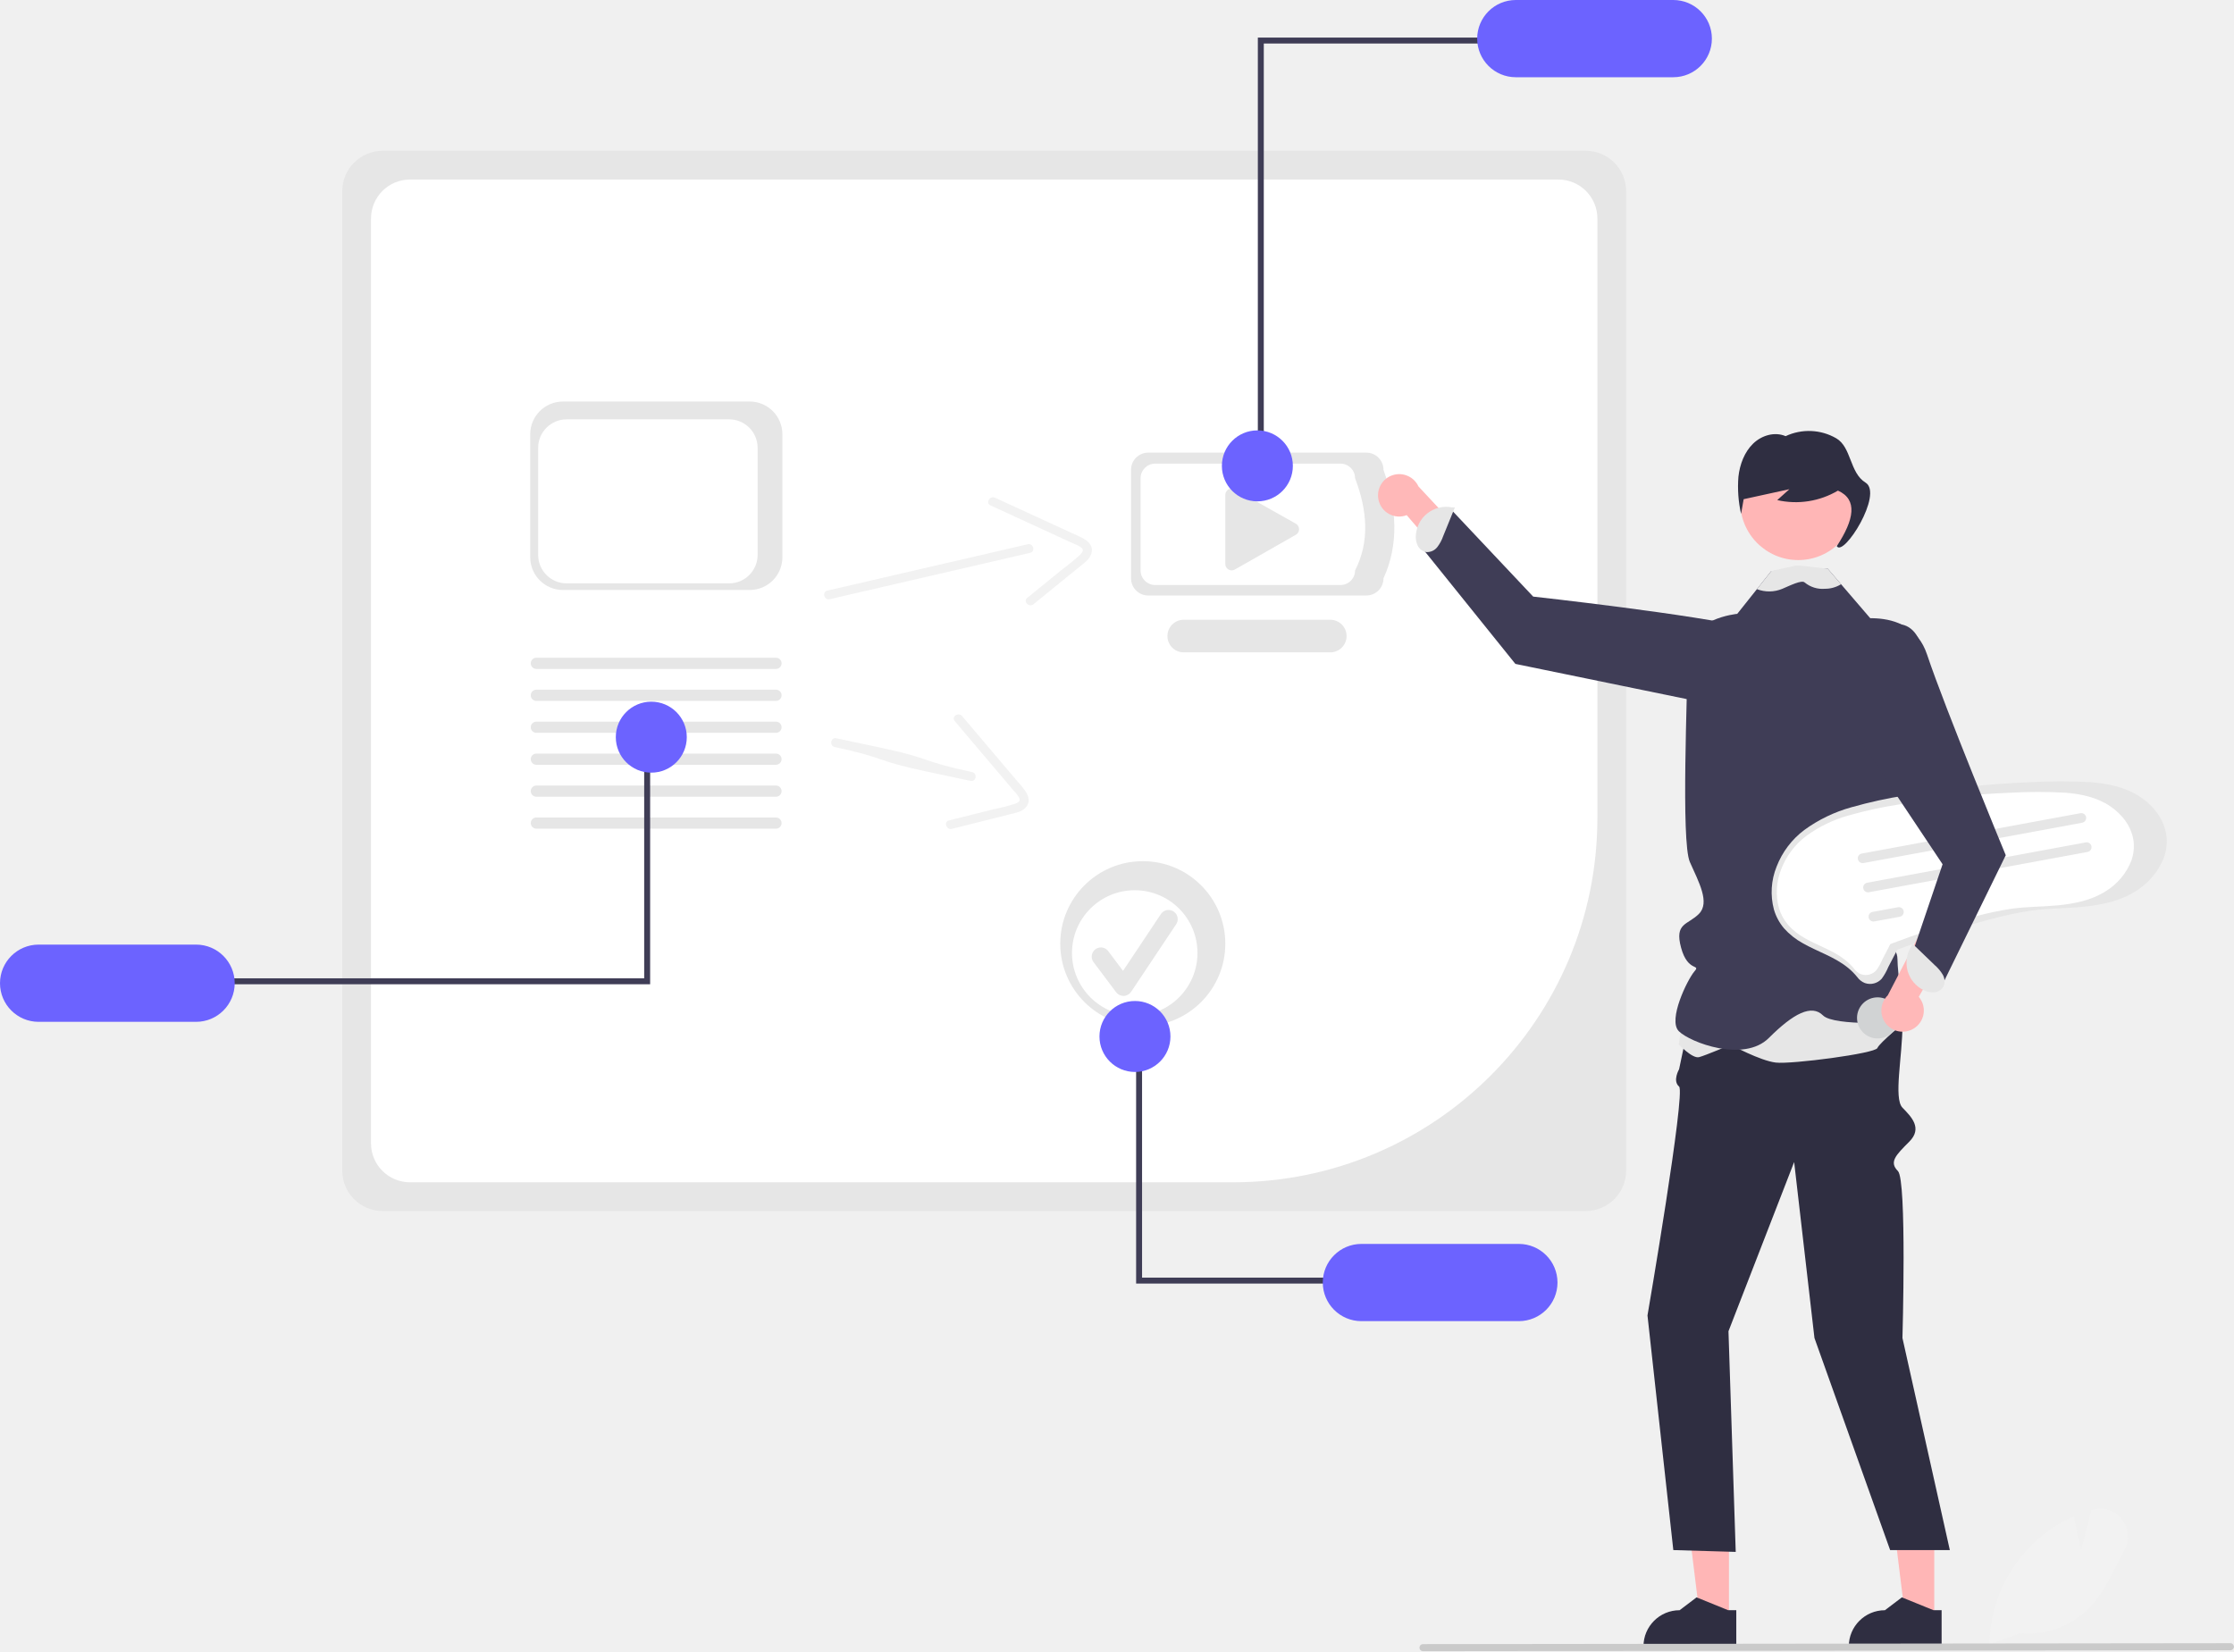
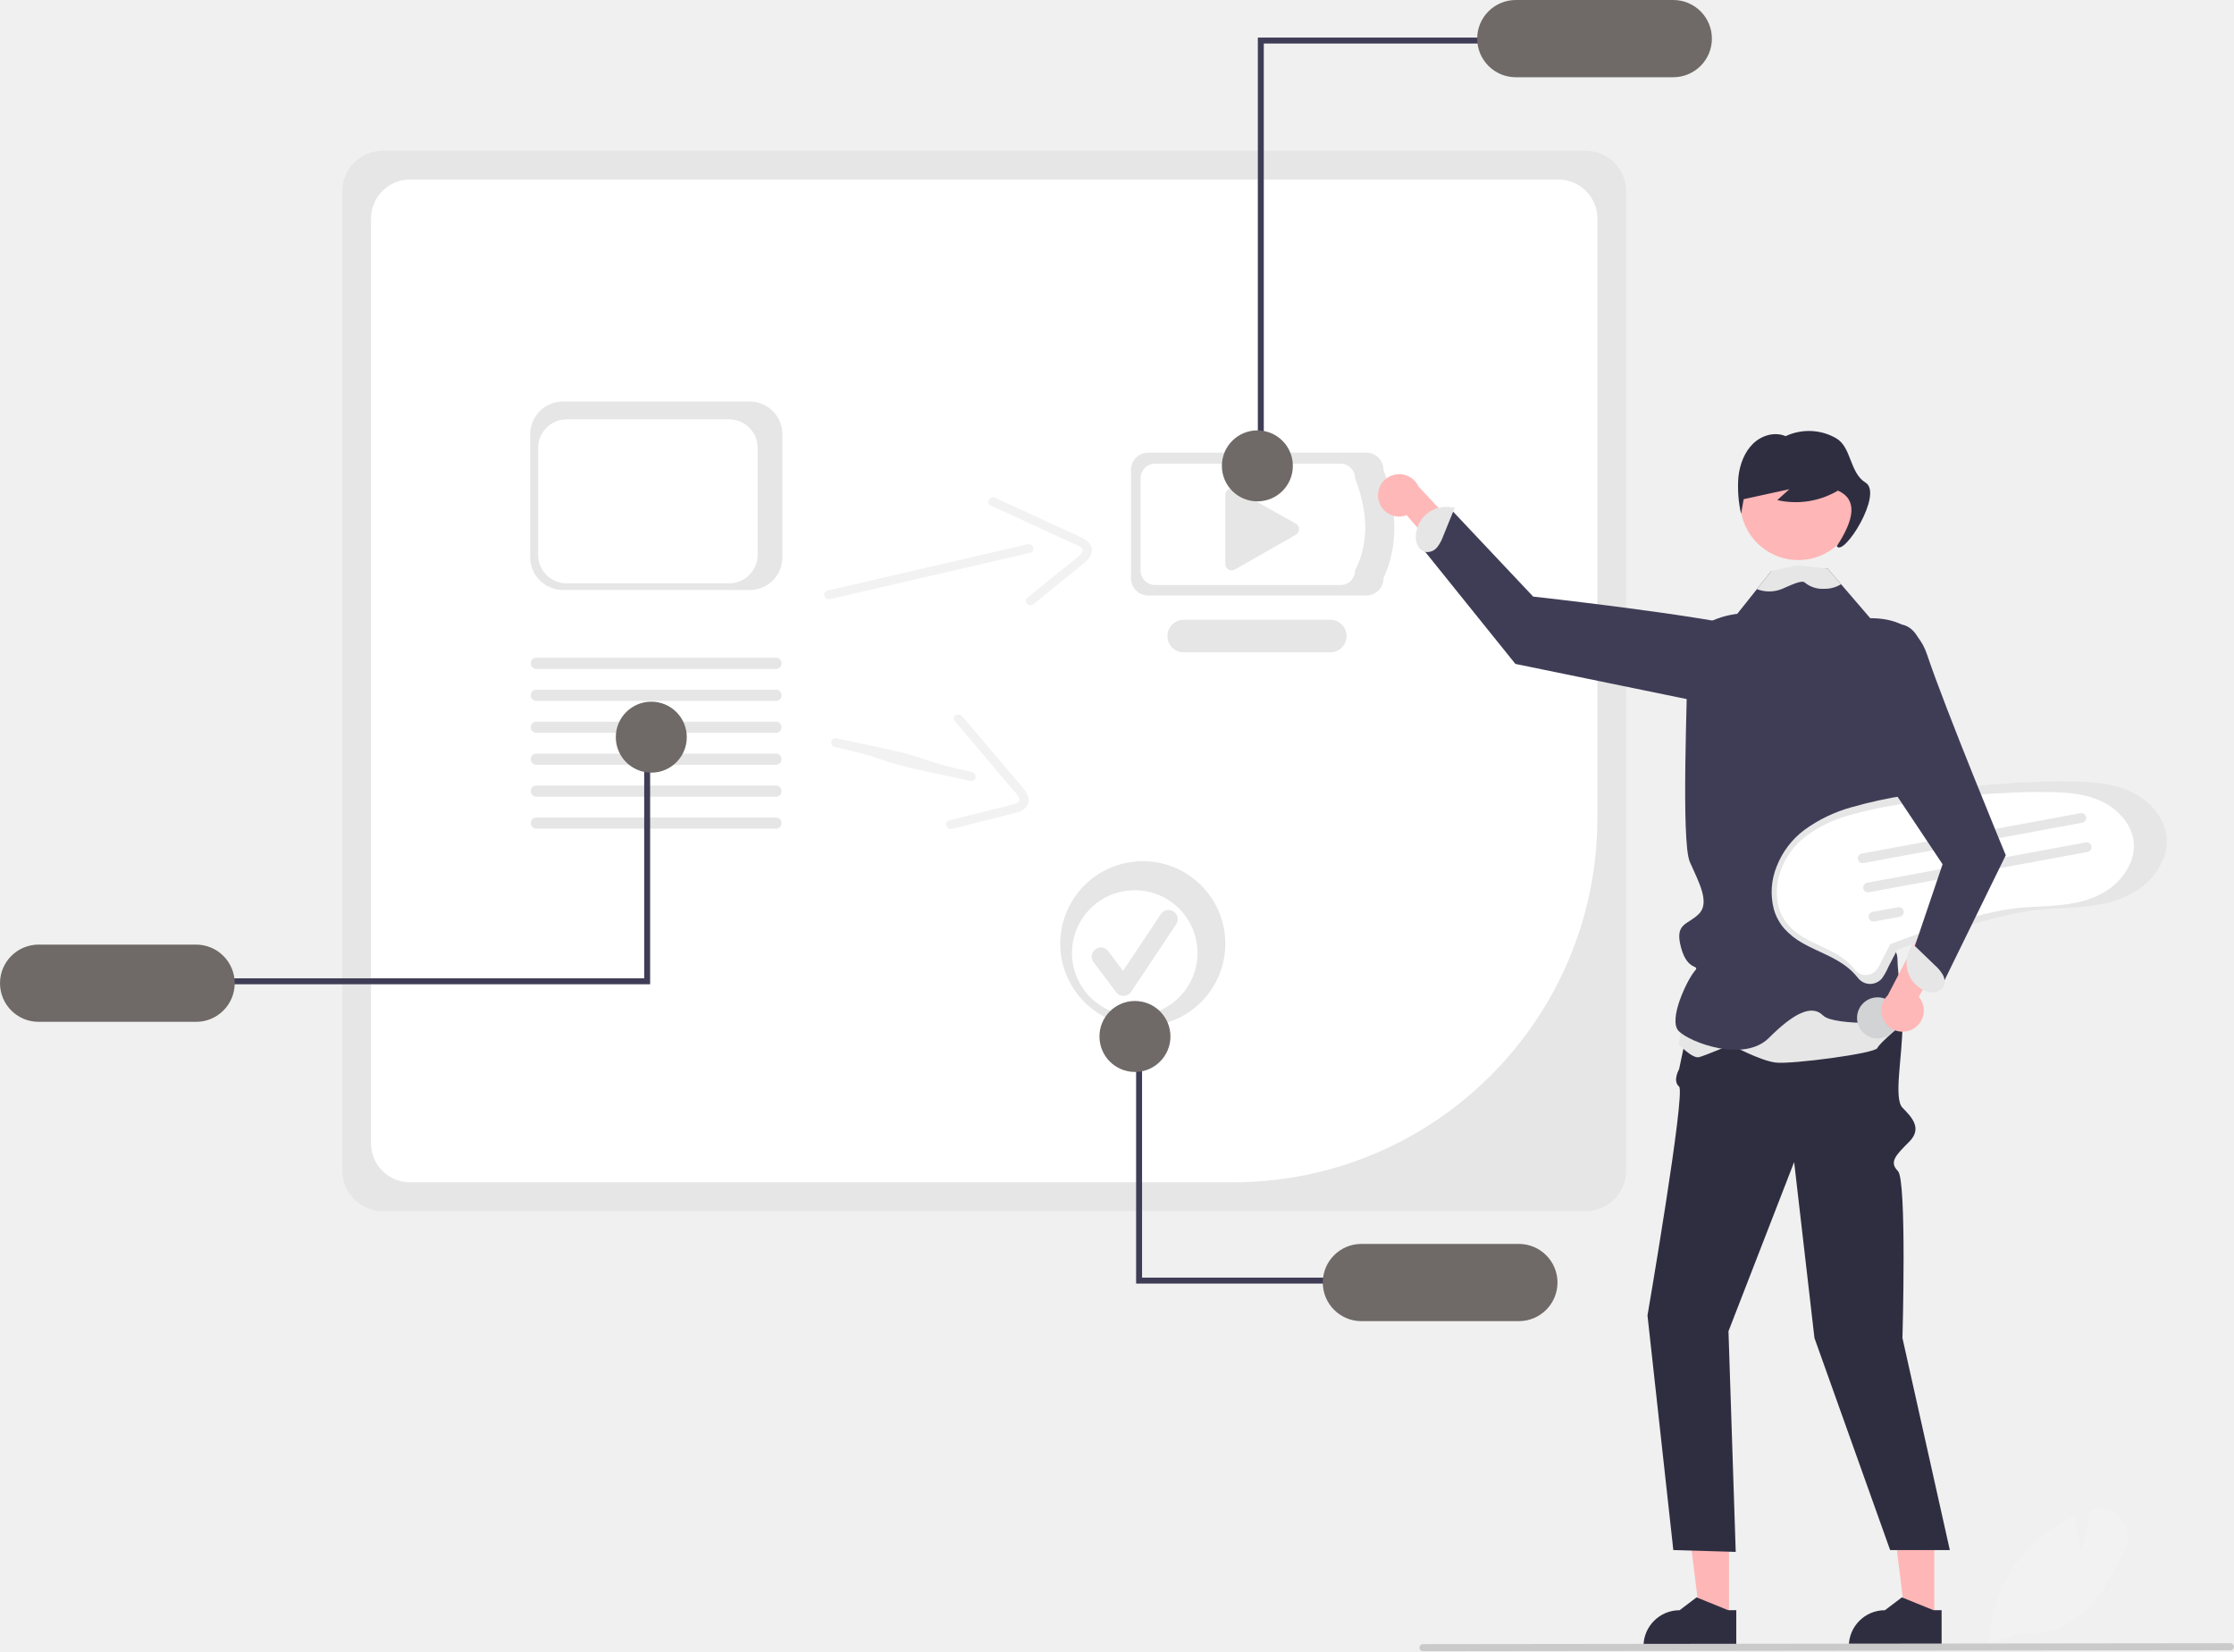
<svg xmlns="http://www.w3.org/2000/svg" data-name="Layer 1" width="751.951" height="555.868" viewBox="0 0 751.951 555.868">
  <path d="M757.765,579.763H352.83a13.625,13.625,0,0,1-13.609-13.609V236.431a13.625,13.625,0,0,1,13.609-13.609H757.765a13.625,13.625,0,0,1,13.609,13.609V566.154A13.625,13.625,0,0,1,757.765,579.763Z" transform="translate(-224.0247 -172.0659)" fill="#e6e6e6" />
  <path d="M362.011,232.509a13.124,13.124,0,0,0-13.109,13.109V556.975a13.124,13.124,0,0,0,13.109,13.108H639.174a122.66,122.66,0,0,0,122.521-122.521V245.618a13.124,13.124,0,0,0-13.109-13.109Z" transform="translate(-224.0247 -172.0659)" fill="#fff" />
  <path d="M683.925,372.54H610.5a5.782,5.782,0,0,1-5.776-5.776V330.219a5.782,5.782,0,0,1,5.776-5.776h73.424a5.782,5.782,0,0,1,5.776,5.776c4.543,12.932,5.189,25.221,0,36.545A5.782,5.782,0,0,1,683.925,372.54Z" transform="translate(-224.0247 -172.0659)" fill="#e6e6e6" />
  <path d="M675.226,369.008H612.845a4.913,4.913,0,0,1-4.907-4.907V333.052a4.913,4.913,0,0,1,4.907-4.907h62.382a4.913,4.913,0,0,1,4.907,4.907c4.21,11.058,4.887,21.521,0,31.049A4.913,4.913,0,0,1,675.226,369.008Z" transform="translate(-224.0247 -172.0659)" fill="#fff" />
  <path d="M671.862,391.683H622.4a5.488,5.488,0,0,1-.02-10.975h49.482a5.488,5.488,0,0,1,0,10.975Z" transform="translate(-224.0247 -172.0659)" fill="#e6e6e6" />
  <path d="M638.606,336.528a2.153,2.153,0,0,0-2.146,2.149v23.261a2.145,2.145,0,0,0,3.208,1.864l20.531-11.707a2.144,2.144,0,0,0-.01-3.733l-20.53-11.555A2.142,2.142,0,0,0,638.606,336.528Z" transform="translate(-224.0247 -172.0659)" fill="#e6e6e6" />
  <path d="M938.139,683.43a9.168,9.168,0,0,0-9.789-3.129l-.384.114-3.447,13.459c-.516-2.006-1.622-6.534-2.318-10.966l-.06-.366-.342.15a46.75,46.75,0,0,0-10.084,6.078A48.361,48.361,0,0,0,893.631,725.188l-.006.258-.006.162.456-.162,9.795-3.501a29.241,29.241,0,0,0,23.578-8.792c3.958-4.174,6.672-9.543,9.297-14.738.769-1.513,1.555-3.075,2.36-4.576A9.319,9.319,0,0,0,938.139,683.43Z" transform="translate(-224.0247 -172.0659)" fill="#f2f2f2" />
  <path d="M687.995,340.212a7.098,7.098,0,0,0,9.517,5.28l29.275,34.056,3.706-12.572-29.023-31.157a7.136,7.136,0,0,0-13.474,4.393Z" transform="translate(-224.0247 -172.0659)" fill="#ffb8b8" />
  <polygon points="581.955 545.239 572.267 545.239 567.658 507.87 581.957 507.87 581.955 545.239" fill="#ffb6b6" />
  <path d="M805.721,714.141l-10.344-4.207-.296-.122-5.711,4.329a12.161,12.161,0,0,0-12.159,12.159v.395h31.237V714.141Z" transform="translate(-224.0247 -172.0659)" fill="#2f2e41" />
  <polygon points="651.067 545.239 641.379 545.239 636.77 507.87 651.069 507.87 651.067 545.239" fill="#ffb6b6" />
  <path d="M874.833,714.141l-10.344-4.207-.296-.122-5.711,4.329a12.161,12.161,0,0,0-12.159,12.159v.395h31.237V714.141Z" transform="translate(-224.0247 -172.0659)" fill="#2f2e41" />
  <path d="M852.226,494.155s12.152,12.642,12.152,23.029-3.038,24.65,0,27.772,6.835,6.919,2.278,11.476-6.835,6.835-3.797,9.873,1.519,56.201,1.519,56.201L880.327,693.897H860.234l-25.475-71.391-6.835-59.239-22.105,56.96,2.441,74.282-21.006-.613-8.695-78.985s12.911-75.134,10.633-77.06,0-5.813,0-5.813l6.076-28.77Z" transform="translate(-224.0247 -172.0659)" fill="#2f2e41" />
  <path d="M828.435,404.522s4.132-16.282-14.904-20.95-73.449-10.665-73.449-10.665l-27.499-29.18-9.318,13.532,30.827,38.308,73.043,15.003Z" transform="translate(-224.0247 -172.0659)" fill="#3f3d56" />
  <path d="M707.794,356.262a12.889,12.889,0,0,0,1.979-3.665l3.944-9.69-1.024-.043a10.23,10.23,0,0,0-12.095,9.316,6.661,6.661,0,0,0,.644,3.621,3.947,3.947,0,0,0,2.891,2.12A4.364,4.364,0,0,0,707.794,356.262Z" transform="translate(-224.0247 -172.0659)" fill="#e6e6e6" />
  <path d="M791.388,507.149l-2.278,16.516s4.557,4.894,6.835,4.282,10.633-4.173,10.633-4.173,9.873,5.396,15.189,6.008,33.417-3.059,34.176-4.894,9.587-9.019,9.587-9.019l-3.511-20.955Z" transform="translate(-224.0247 -172.0659)" fill="#e6e6e6" />
  <path d="M865.383,449.369s-1.929,15.926-.41,17.392c1.519,1.458-1.519,10.686-4.557,16.762s2.278,6.835,2.278,11.392,2.278,21.265,2.278,21.265-23.544,1.519-27.341-2.278-9.873-.759-18.227,7.595-26.498,1.519-30.295-2.278,2.954-17.468,5.233-20.118-2.195.418-4.473-7.982,2.195-7.595,5.992-11.392,0-10.633-3.038-17.468-.759-57.72-.759-69.871,16.708-13.671,16.708-13.671l6.615-8.316,4.861-6.114,9.524-.38.251-.008,9.212-.372,4.473,5.21,9.873,11.498,11.392,2.278c9.114,3.038,6.835,22.025,6.835,22.025Z" transform="translate(-224.0247 -172.0659)" fill="#3f3d56" />
  <circle cx="605.277" cy="169.023" r="19.522" fill="#ffb6b6" />
  <path d="M851.938,334.521c-5.37-3.293-4.682-11.903-9.855-14.91a18.424,18.424,0,0,0-17.032-.715c-3.644-1.559-8.01-.315-10.925,2.5s-4.493,6.968-4.959,11.145a41.705,41.705,0,0,0,.894,12.526q.434-2.475.869-4.949l15.39-3.364q-2.044,1.836-4.087,3.672a27.956,27.956,0,0,0,20.437-3.196c6.7,3.004,5.486,9.749-.396,18.701C844.551,359.729,858.056,338.274,851.938,334.521Z" transform="translate(-224.0247 -172.0659)" fill="#2f2e41" />
  <path d="M843.708,368.736a1.542,1.542,0,0,1-.137.099,10.227,10.227,0,0,1-5.324,1.443,9.414,9.414,0,0,1-6.782-2.127c-.995-.942-4.952,1.048-7.549,2.149a11.46,11.46,0,0,1-8.529.099l4.861-6.114,8.011-1.776h2l8.976,1.017Z" transform="translate(-224.0247 -172.0659)" fill="#e6e6e6" />
  <path d="M974.791,727.627l-271.75.307a1.191,1.191,0,1,1-.012-2.381h.012l271.75-.307a1.191,1.191,0,0,1,0,2.381Z" transform="translate(-224.0247 -172.0659)" fill="#cacaca" />
  <polygon points="425.383 155.694 423.383 155.694 423.383 12.651 502.04 12.651 502.04 14.651 425.383 14.651 425.383 155.694" fill="#3f3d56" />
-   <path d="M787.237,172.066h-53a13,13,0,1,0,0,26h53a13,13,0,0,0,0-26Z" transform="translate(-224.0247 -172.0659)" fill="#6c63ff" />
-   <circle cx="423.223" cy="156.834" r="11.946" fill="#6c63ff" />
+   <path d="M787.237,172.066h-53a13,13,0,1,0,0,26h53a13,13,0,0,0,0-26Z" transform="translate(-224.0247 -172.0659)" fill="#6f6a67" />
+   <circle cx="423.223" cy="156.834" r="11.946" fill="#6f6a67" />
  <path d="M503.297,373.788,555.703,361.661l15.042-3.481c1.882-.435,1.1-3.332-.782-2.897l-52.406,12.127-15.043,3.481c-1.882.435-1.1,3.332.782,2.897Z" transform="translate(-224.0247 -172.0659)" fill="#f2f2f2" />
  <path d="M557.413,342.206l28.055,12.905a9.289,9.289,0,0,1,2.655,1.437c.774.758.211,1.488-.421,2.149a63.263,63.263,0,0,1-5.971,4.929l-11.952,9.717c-1.5,1.22.617,3.348,2.103,2.14l10.41-8.463,5.205-4.232c1.475-1.199,3.27-2.422,3.862-4.332,1.245-4.013-3.668-5.608-6.399-6.864l-12.217-5.62L558.94,339.623c-1.74-.8-3.281,1.776-1.528,2.583Z" transform="translate(-224.0247 -172.0659)" fill="#f2f2f2" />
  <path d="M944.566,440.449c-4.998-3.389-11.07-4.648-17.005-5.075a182.41,182.41,0,0,0-20.252.024q-10.51.416-20.977,1.521-10.452,1.106-20.817,2.899a153.828,153.828,0,0,0-18.331,4.012,49.195,49.195,0,0,0-15.852,7.655,28.072,28.072,0,0,0-9.315,12.325,22.891,22.891,0,0,0-.899,14.456,17.234,17.234,0,0,0,3.408,6.331,23.744,23.744,0,0,0,6.348,5.026c4.958,2.831,10.576,4.533,15.06,8.158a21.29,21.29,0,0,1,3.215,3.197,5.835,5.835,0,0,0,2.583,2.032,5.275,5.275,0,0,0,5.668-1.459,19.189,19.189,0,0,0,2.231-3.966l2.366-4.564a6.382,6.382,0,0,1,.591-1.141c.177-.211-.14.004-.079-.051.033-.031.102-.03.14-.054a3.427,3.427,0,0,1,.611-.234q3.282-1.251,6.594-2.425c8.149-2.904,16.397-5.581,24.774-7.75a119.875,119.875,0,0,1,13.096-2.74c5.716-.814,11.518-.72,17.26-1.276,6.182-.599,12.56-1.85,17.862-5.254a23.193,23.193,0,0,0,9.602-11.493,16.08,16.08,0,0,0,.801-7.116C952.56,448.052,949.01,443.462,944.566,440.449Z" transform="translate(-224.0247 -172.0659)" fill="#e6e6e6" />
  <path d="M934.337,443.503c-4.517-3.062-10.004-4.2-15.367-4.586a164.839,164.839,0,0,0-18.301.022q-9.497.376-18.956,1.374-9.445 1-18.811,2.62a139.01,139.01,0,0,0-16.565,3.626A44.456,44.456,0,0,0,832.011,453.476a25.368,25.368,0,0,0-8.418,11.138,20.686,20.686,0,0,0-.813,13.063,15.574,15.574,0,0,0,3.079,5.721,21.457,21.457,0,0,0,5.737,4.542c4.48,2.558,9.557,4.097,13.609,7.372a19.239,19.239,0,0,1,2.906,2.889,5.273,5.273,0,0,0,2.334,1.836,4.767,4.767,0,0,0,5.122-1.319,17.341,17.341,0,0,0,2.016-3.584l2.138-4.124a5.767,5.767,0,0,1,.534-1.031c.16-.191-.126.004-.072-.046.03-.028.092-.027.126-.049a3.097,3.097,0,0,1,.552-.212q2.966-1.131,5.959-2.191c7.364-2.625,14.817-5.044,22.388-7.003a108.324,108.324,0,0,1,11.835-2.476c5.165-.736,10.409-.65,15.597-1.153,5.586-.541,11.351-1.672,16.141-4.748a20.959,20.959,0,0,0,8.677-10.386,14.531,14.531,0,0,0,.724-6.43C941.561,450.373,938.352,446.226,934.337,443.503Z" transform="translate(-224.0247 -172.0659)" fill="#fff" />
  <path d="M924.877,449.033,851.276,462.607a1.628,1.628,0,1,1-.6-3.201l.01-.002,73.601-13.575a1.628,1.628,0,1,1,.591,3.203Z" transform="translate(-224.0247 -172.0659)" fill="#e6e6e6" />
  <path d="M926.69,458.862,853.089,472.437a1.628,1.628,0,1,1-.6-3.201l.01-.002,73.601-13.575a1.628,1.628,0,1,1,.591,3.203Z" transform="translate(-224.0247 -172.0659)" fill="#e6e6e6" />
  <path d="M863.479,480.684l-8.577,1.582a1.628,1.628,0,0,1-.591-3.203l8.577-1.582a1.628,1.628,0,0,1,.591,3.203Z" transform="translate(-224.0247 -172.0659)" fill="#e6e6e6" />
  <circle cx="856.01" cy="514.742" r="6.921" transform="translate(-303.1895 -8.26639) rotate(-10.45006)" fill="#d1d3d4" />
  <path d="M476.366,370.688H413.5a11.021,11.021,0,0,1-11.008-11.008V318.248a11.021,11.021,0,0,1,11.008-11.008h62.866A11.021,11.021,0,0,1,487.374,318.248v41.433A11.021,11.021,0,0,1,476.366,370.688Z" transform="translate(-224.0247 -172.0659)" fill="#e6e6e6" />
  <path d="M469.457,368.456H414.744a9.592,9.592,0,0,1-9.58-9.58V322.817a9.592,9.592,0,0,1,9.58-9.58h54.713a9.592,9.592,0,0,1,9.58,9.58V358.876A9.592,9.592,0,0,1,469.457,368.456Z" transform="translate(-224.0247 -172.0659)" fill="#fff" />
  <path d="M485.221,408.017H404.555a1.882,1.882,0,0,1,0-3.764h80.666a1.882,1.882,0,0,1,0,3.764Z" transform="translate(-224.0247 -172.0659)" fill="#e6e6e6" />
  <path d="M485.221,397.261H404.555a1.882,1.882,0,0,1,0-3.764h80.666a1.882,1.882,0,0,1,0,3.764Z" transform="translate(-224.0247 -172.0659)" fill="#e6e6e6" />
  <path d="M485.221,418.772H404.555a1.882,1.882,0,1,1,0-3.764h80.666a1.882,1.882,0,1,1,0,3.764Z" transform="translate(-224.0247 -172.0659)" fill="#e6e6e6" />
  <path d="M485.221,429.527H404.555a1.882,1.882,0,1,1,0-3.764h80.666a1.882,1.882,0,1,1,0,3.764Z" transform="translate(-224.0247 -172.0659)" fill="#e6e6e6" />
  <path d="M485.221,440.283H404.555a1.882,1.882,0,1,1,0-3.764h80.666a1.882,1.882,0,1,1,0,3.764Z" transform="translate(-224.0247 -172.0659)" fill="#e6e6e6" />
  <path d="M485.221,451.038H404.555a1.882,1.882,0,0,1,0-3.764h80.666a1.882,1.882,0,0,1,0,3.764Z" transform="translate(-224.0247 -172.0659)" fill="#e6e6e6" />
  <polygon points="216.83 254.306 218.83 254.306 218.83 331.349 74.173 331.349 74.173 329.349 216.83 329.349 216.83 254.306" fill="#3f3d56" />
-   <path d="M237.025,516.066h53a13,13,0,0,0,0-26h-53a13,13,0,0,0,0,26Z" transform="translate(-224.0247 -172.0659)" fill="#6c63ff" />
-   <circle cx="219.223" cy="248.166" r="11.946" fill="#6c63ff" />
+   <path d="M237.025,516.066h53a13,13,0,0,0,0-26h-53a13,13,0,0,0,0,26Z" transform="translate(-224.0247 -172.0659)" fill="#6f6a67" />
+   <circle cx="219.223" cy="248.166" r="11.946" fill="#6f6a67" />
  <path d="M504.992,423.551c17.539,3.728,13.077,4.455,30.616,8.183l15.103,3.21c1.889.402,2.406-2.554.516-2.956-17.539-3.728-13.077-4.455-30.616-8.183l-15.103-3.21c-1.889-.402-2.407,2.554-.516,2.956Z" transform="translate(-224.0247 -172.0659)" fill="#f2f2f2" />
  <path d="M545.388,414.829l19.961,23.563a9.288,9.288,0,0,1,1.798,2.425c.381,1.015-.439,1.437-1.291,1.769A63.258,63.258,0,0,1,558.36,444.525l-14.941,3.748c-1.876.471-.858,3.295,1,2.829l13.013-3.265,6.507-1.632c1.843-.462,3.987-.812,5.332-2.292,2.826-3.109-.951-6.633-2.894-8.927L557.685,424.726l-9.819-11.591c-1.238-1.461-3.724.222-2.477,1.694Z" transform="translate(-224.0247 -172.0659)" fill="#f2f2f2" />
  <circle cx="384.653" cy="317.695" r="27.78" fill="#e6e6e6" />
  <circle cx="381.945" cy="320.814" r="21.119" fill="#fff" />
  <path d="M602.18,507.338a3.089,3.089,0,0,1-2.472-1.236l-7.579-10.105a3.09,3.09,0,1,1,4.942-3.71l.002.003,4.958,6.611,12.735-19.102a3.09,3.09,0,1,1,5.142,3.428l-15.158,22.736a3.091,3.091,0,0,1-2.485,1.375C602.237,507.338,602.209,507.338,602.18,507.338Z" transform="translate(-224.0247 -172.0659)" fill="#e6e6e6" />
  <path d="M868.075,518.379a7.098,7.098,0,0,0,1.794-10.734l22.306-38.978-13.088.711L859.429,507.149a7.136,7.136,0,0,0,8.646,11.23Z" transform="translate(-224.0247 -172.0659)" fill="#ffb8b8" />
  <path d="M842.951,381.753s23.624-7.595,29.7,10.633,26.501,67.593,26.501,67.593l-21.944,44.809-9.873-10.633,10.552-31.138-30.379-45.568Z" transform="translate(-224.0247 -172.0659)" fill="#3f3d56" />
  <path d="M877.961,500.212a12.89,12.89,0,0,0-2.671-3.196l-7.538-7.255-.419.935a10.23,10.23,0,0,0,4.168,14.687,6.661,6.661,0,0,0,3.602.744,3.946,3.946,0,0,0,3.041-1.899A4.364,4.364,0,0,0,877.961,500.212Z" transform="translate(-224.0247 -172.0659)" fill="#e6e6e6" />
  <polygon points="384.412 355.068 382.412 355.068 382.412 432.111 450.069 432.111 450.069 430.111 384.412 430.111 384.412 355.068" fill="#3f3d56" />
-   <path d="M748.267,603.828a13.012,13.012,0,0,0-13-13h-53a13,13,0,0,0,0,26h53A13.012,13.012,0,0,0,748.267,603.828Z" transform="translate(-224.0247 -172.0659)" fill="#6c63ff" />
-   <circle cx="382.019" cy="348.928" r="11.946" fill="#6c63ff" />
+   <path d="M748.267,603.828a13.012,13.012,0,0,0-13-13h-53a13,13,0,0,0,0,26h53A13.012,13.012,0,0,0,748.267,603.828Z" transform="translate(-224.0247 -172.0659)" fill="#6f6a67" />
+   <circle cx="382.019" cy="348.928" r="11.946" fill="#6f6a67" />
</svg>
